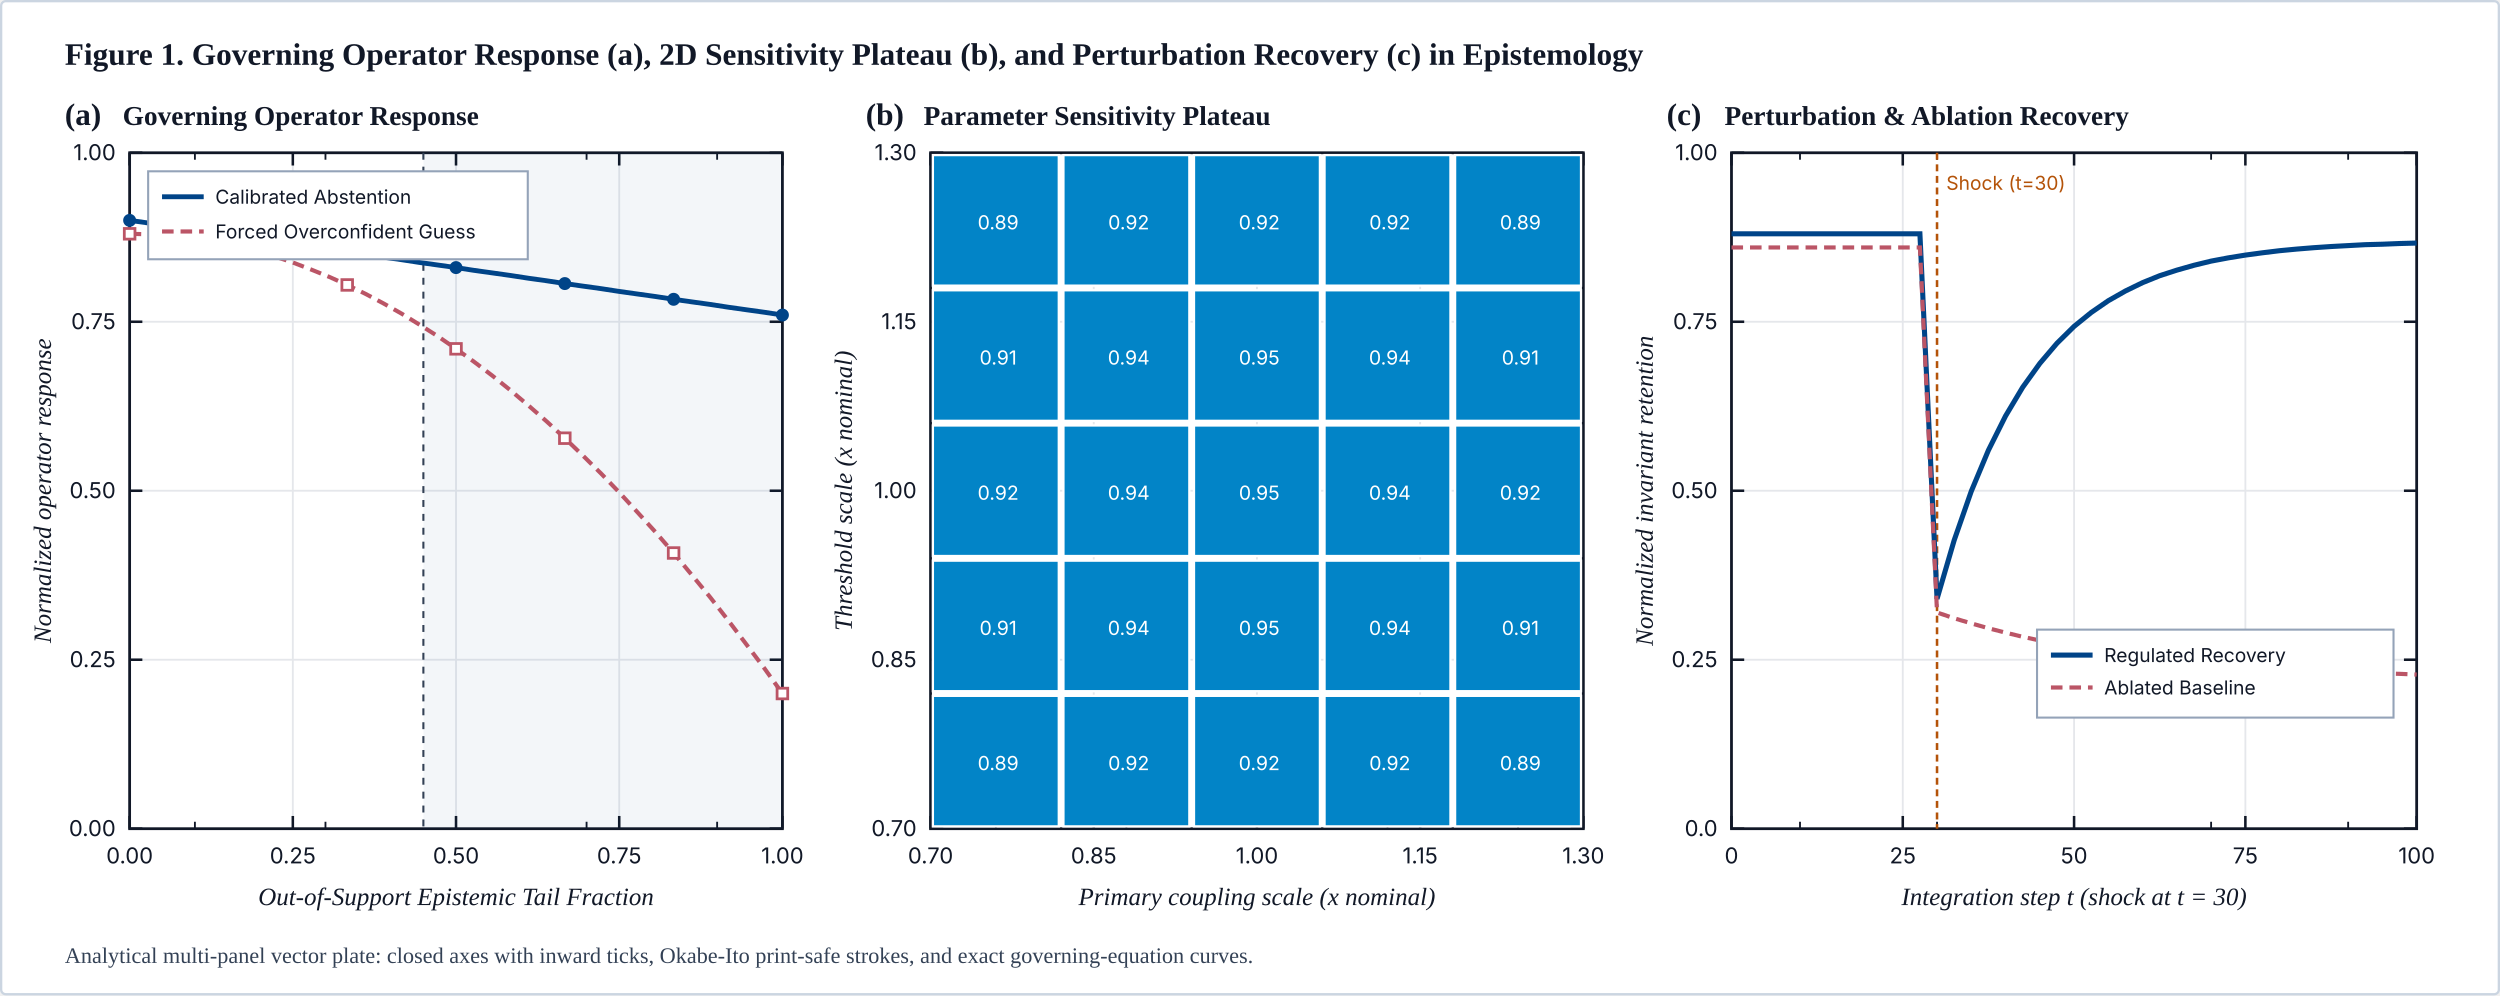
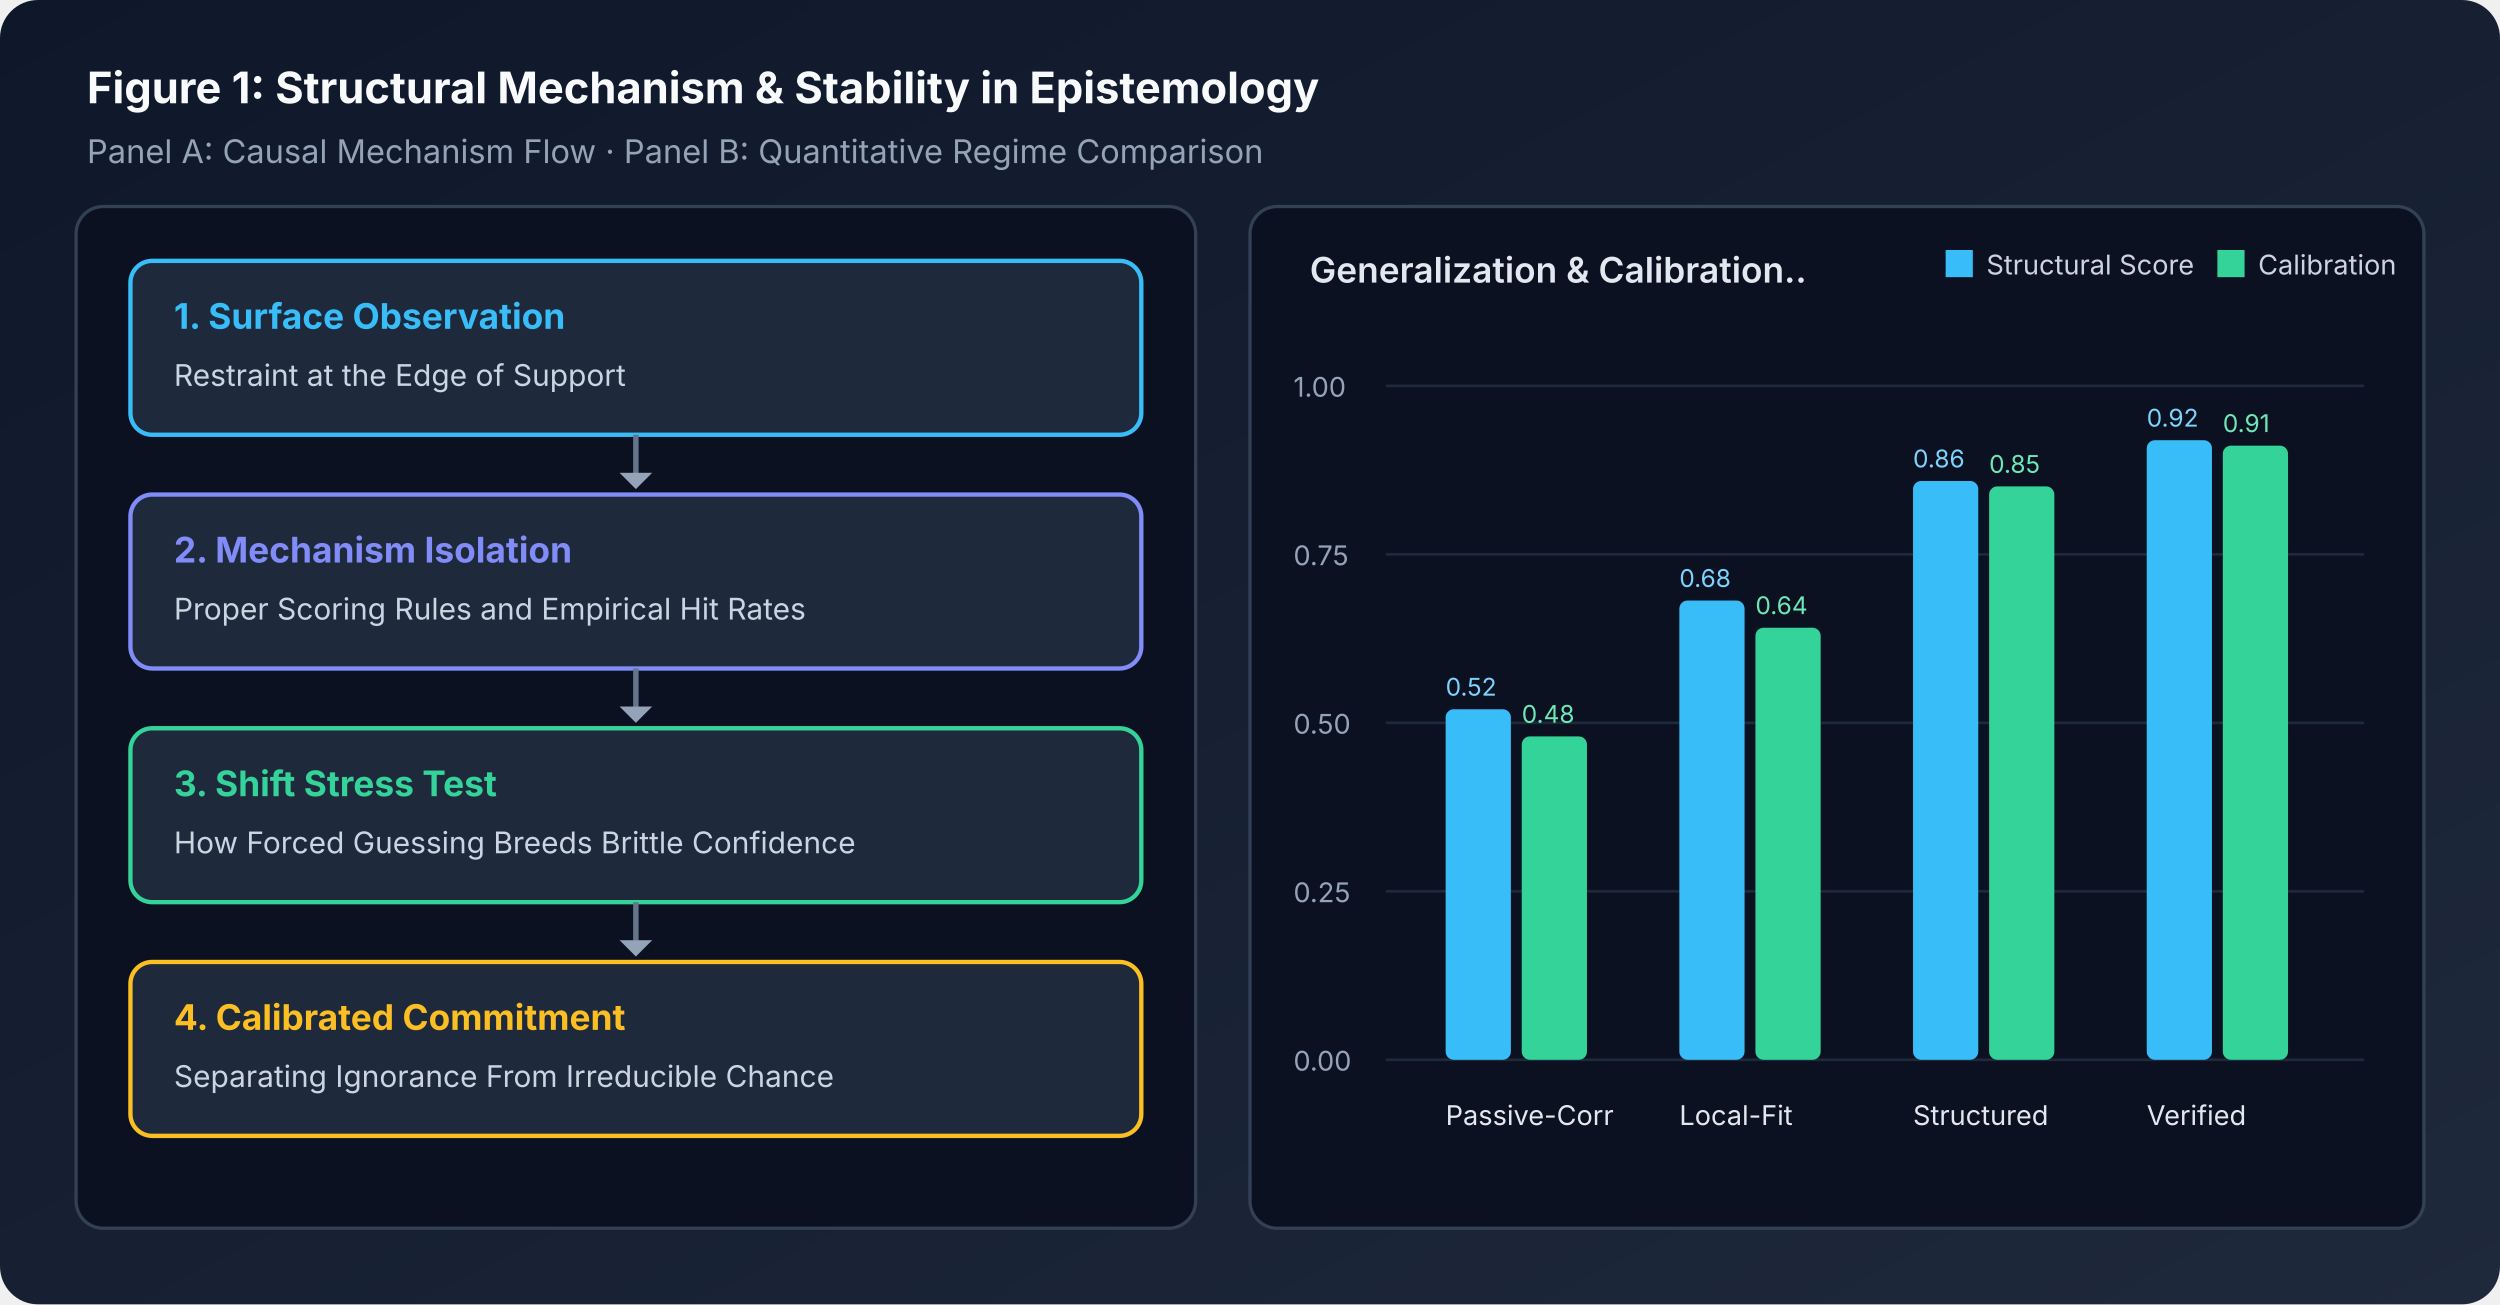
- <svg xmlns="http://www.w3.org/2000/svg" viewBox="0 0 1080 430" width="1080" height="430" role="img" data-figure-style="journal-multipanel">
-   <rect x="0.5" y="0.5" width="1079" height="429" rx="2" fill="#ffffff" stroke="#cbd5e1" stroke-width="1" />
-   <text x="28" y="28" fill="#111827" font-family="Georgia, 'Times New Roman', serif" font-size="13.5" font-weight="700">Figure 1. Governing Operator Response (a), 2D Sensitivity Plateau (b), and Perturbation Recovery (c) in Epistemology</text>
-   <text x="28.0" y="54.0" fill="#111827" font-family="Georgia, 'Times New Roman', serif" font-size="13.5" font-weight="700">(a)</text>
-   <text x="53.0" y="54.0" fill="#111827" font-family="Georgia, 'Times New Roman', serif" font-size="11.8" font-weight="600">Governing Operator Response</text>
-   <line x1="56.0" y1="358.0" x2="338.0" y2="358.0" stroke="#e5e7eb" stroke-width="0.8" />
-   <line x1="56.0" y1="285.0" x2="338.0" y2="285.0" stroke="#e5e7eb" stroke-width="0.8" />
-   <line x1="56.0" y1="212.0" x2="338.0" y2="212.0" stroke="#e5e7eb" stroke-width="0.8" />
-   <line x1="56.0" y1="139.0" x2="338.0" y2="139.0" stroke="#e5e7eb" stroke-width="0.8" />
-   <line x1="56.0" y1="66.0" x2="338.0" y2="66.0" stroke="#e5e7eb" stroke-width="0.8" />
-   <line x1="56.0" y1="66.0" x2="56.0" y2="358.0" stroke="#e5e7eb" stroke-width="0.8" />
-   <line x1="126.5" y1="66.0" x2="126.5" y2="358.0" stroke="#e5e7eb" stroke-width="0.8" />
-   <line x1="197.0" y1="66.0" x2="197.0" y2="358.0" stroke="#e5e7eb" stroke-width="0.8" />
-   <line x1="267.5" y1="66.0" x2="267.5" y2="358.0" stroke="#e5e7eb" stroke-width="0.8" />
-   <line x1="338.0" y1="66.0" x2="338.0" y2="358.0" stroke="#e5e7eb" stroke-width="0.8" />
-   <rect x="56.0" y="66.0" width="282.0" height="292.0" fill="none" stroke="#111827" stroke-width="1.2" />
-   <line x1="56.0" y1="358.0" x2="56.0" y2="352.5" stroke="#111827" stroke-width="1.1" />
-   <line x1="56.0" y1="66.0" x2="56.0" y2="71.5" stroke="#111827" stroke-width="1.1" />
-   <text x="56.0" y="373.0" text-anchor="middle" fill="#111827" font-family="Inter, 'Helvetica Neue', Arial, sans-serif" font-size="9.5">0.00</text>
-   <line x1="126.5" y1="358.0" x2="126.5" y2="352.5" stroke="#111827" stroke-width="1.1" />
-   <line x1="126.5" y1="66.0" x2="126.5" y2="71.5" stroke="#111827" stroke-width="1.1" />
-   <text x="126.5" y="373.0" text-anchor="middle" fill="#111827" font-family="Inter, 'Helvetica Neue', Arial, sans-serif" font-size="9.5">0.25</text>
-   <line x1="197.0" y1="358.0" x2="197.0" y2="352.5" stroke="#111827" stroke-width="1.1" />
-   <line x1="197.0" y1="66.0" x2="197.0" y2="71.5" stroke="#111827" stroke-width="1.1" />
-   <text x="197.0" y="373.0" text-anchor="middle" fill="#111827" font-family="Inter, 'Helvetica Neue', Arial, sans-serif" font-size="9.5">0.50</text>
-   <line x1="267.5" y1="358.0" x2="267.5" y2="352.5" stroke="#111827" stroke-width="1.1" />
-   <line x1="267.5" y1="66.0" x2="267.5" y2="71.5" stroke="#111827" stroke-width="1.1" />
-   <text x="267.5" y="373.0" text-anchor="middle" fill="#111827" font-family="Inter, 'Helvetica Neue', Arial, sans-serif" font-size="9.5">0.75</text>
-   <line x1="338.0" y1="358.0" x2="338.0" y2="352.5" stroke="#111827" stroke-width="1.1" />
-   <line x1="338.0" y1="66.0" x2="338.0" y2="71.5" stroke="#111827" stroke-width="1.1" />
-   <text x="338.0" y="373.0" text-anchor="middle" fill="#111827" font-family="Inter, 'Helvetica Neue', Arial, sans-serif" font-size="9.5">1.00</text>
-   <line x1="84.2" y1="358.0" x2="84.2" y2="355.0" stroke="#111827" stroke-width="0.8" />
-   <line x1="84.2" y1="66.0" x2="84.2" y2="69.0" stroke="#111827" stroke-width="0.8" />
-   <line x1="140.6" y1="358.0" x2="140.6" y2="355.0" stroke="#111827" stroke-width="0.8" />
-   <line x1="140.6" y1="66.0" x2="140.6" y2="69.0" stroke="#111827" stroke-width="0.8" />
-   <line x1="197.0" y1="358.0" x2="197.0" y2="355.0" stroke="#111827" stroke-width="0.8" />
-   <line x1="197.0" y1="66.0" x2="197.0" y2="69.0" stroke="#111827" stroke-width="0.8" />
-   <line x1="253.4" y1="358.0" x2="253.4" y2="355.0" stroke="#111827" stroke-width="0.8" />
-   <line x1="253.4" y1="66.0" x2="253.4" y2="69.0" stroke="#111827" stroke-width="0.8" />
-   <line x1="309.8" y1="358.0" x2="309.8" y2="355.0" stroke="#111827" stroke-width="0.8" />
-   <line x1="309.8" y1="66.0" x2="309.8" y2="69.0" stroke="#111827" stroke-width="0.8" />
-   <line x1="56.0" y1="358.0" x2="61.5" y2="358.0" stroke="#111827" stroke-width="1.1" />
-   <line x1="338.0" y1="358.0" x2="332.5" y2="358.0" stroke="#111827" stroke-width="1.1" />
-   <text x="50.0" y="361.2" text-anchor="end" fill="#111827" font-family="Inter, 'Helvetica Neue', Arial, sans-serif" font-size="9.5">0.00</text>
-   <line x1="56.0" y1="285.0" x2="61.5" y2="285.0" stroke="#111827" stroke-width="1.1" />
-   <line x1="338.0" y1="285.0" x2="332.5" y2="285.0" stroke="#111827" stroke-width="1.1" />
-   <text x="50.0" y="288.2" text-anchor="end" fill="#111827" font-family="Inter, 'Helvetica Neue', Arial, sans-serif" font-size="9.5">0.25</text>
-   <line x1="56.0" y1="212.0" x2="61.5" y2="212.0" stroke="#111827" stroke-width="1.1" />
-   <line x1="338.0" y1="212.0" x2="332.5" y2="212.0" stroke="#111827" stroke-width="1.1" />
-   <text x="50.0" y="215.2" text-anchor="end" fill="#111827" font-family="Inter, 'Helvetica Neue', Arial, sans-serif" font-size="9.5">0.50</text>
-   <line x1="56.0" y1="139.0" x2="61.5" y2="139.0" stroke="#111827" stroke-width="1.1" />
-   <line x1="338.0" y1="139.0" x2="332.5" y2="139.0" stroke="#111827" stroke-width="1.1" />
-   <text x="50.0" y="142.2" text-anchor="end" fill="#111827" font-family="Inter, 'Helvetica Neue', Arial, sans-serif" font-size="9.5">0.75</text>
-   <line x1="56.0" y1="66.0" x2="61.5" y2="66.0" stroke="#111827" stroke-width="1.1" />
-   <line x1="338.0" y1="66.0" x2="332.5" y2="66.0" stroke="#111827" stroke-width="1.1" />
-   <text x="50.0" y="69.2" text-anchor="end" fill="#111827" font-family="Inter, 'Helvetica Neue', Arial, sans-serif" font-size="9.5">1.00</text>
-   <text x="197.0" y="391.0" text-anchor="middle" fill="#111827" font-family="Georgia, 'Times New Roman', serif" font-size="10.8" font-style="italic">Out-of-Support Epistemic Tail Fraction</text>
-   <text x="22.0" y="212.0" text-anchor="middle" transform="rotate(-90 22.0 212.0)" fill="#111827" font-family="Georgia, 'Times New Roman', serif" font-size="10.8" font-style="italic">Normalized operator response</text>
-   <rect x="182.9" y="66.0" width="155.1" height="292.0" fill="#004488" fill-opacity="0.05" />
-   <line x1="182.9" y1="66.0" x2="182.9" y2="358.0" stroke="#334155" stroke-width="0.9" stroke-dasharray="3 3" />
-   <path d="M56.0,95.2 L63.8,96.3 L71.7,97.5 L79.5,98.6 L87.3,99.7 L95.2,100.9 L103.0,102.0 L110.8,103.1 L118.7,104.3 L126.5,105.4 L134.3,106.6 L142.2,107.7 L150.0,108.8 L157.8,110.0 L165.7,111.1 L173.5,112.2 L181.3,113.4 L189.2,114.5 L197.0,115.6 L204.8,116.8 L212.7,117.9 L220.5,119.0 L228.3,120.2 L236.2,121.3 L244.0,122.5 L251.8,123.6 L259.7,124.7 L267.5,125.9 L275.3,127.0 L283.2,128.1 L291.0,129.3 L298.8,130.4 L306.7,131.5 L314.5,132.7 L322.3,133.8 L330.2,134.9 L338.0,136.1" fill="none" stroke="#004488" stroke-width="2.1" />
-   <path d="M56.0,101.0 L63.8,101.2 L71.7,101.7 L79.5,102.4 L87.3,103.5 L95.2,104.9 L103.0,106.6 L110.8,108.5 L118.7,110.8 L126.5,113.4 L134.3,116.4 L142.2,119.6 L150.0,123.1 L157.8,126.9 L165.7,131.1 L173.5,135.5 L181.3,140.3 L189.2,145.3 L197.0,150.7 L204.8,156.3 L212.7,162.3 L220.5,168.6 L228.3,175.2 L236.2,182.1 L244.0,189.3 L251.8,196.8 L259.7,204.6 L267.5,212.7 L275.3,221.2 L283.2,229.9 L291.0,238.9 L298.8,248.3 L306.7,257.9 L314.5,267.9 L322.3,278.2 L330.2,288.7 L338.0,299.6" fill="none" stroke="#bb5566" stroke-width="1.8" stroke-dasharray="5 3" />
-   <circle cx="56.0" cy="95.2" r="2.8" fill="#004488" />
-   <rect x="53.7" y="98.7" width="4.6" height="4.6" fill="#ffffff" stroke="#bb5566" stroke-width="1.2" />
-   <circle cx="103.0" cy="102.0" r="2.8" fill="#004488" />
-   <rect x="100.7" y="104.3" width="4.6" height="4.6" fill="#ffffff" stroke="#bb5566" stroke-width="1.2" />
-   <circle cx="150.0" cy="108.8" r="2.8" fill="#004488" />
-   <rect x="147.7" y="120.8" width="4.6" height="4.6" fill="#ffffff" stroke="#bb5566" stroke-width="1.2" />
-   <circle cx="197.0" cy="115.6" r="2.8" fill="#004488" />
-   <rect x="194.7" y="148.4" width="4.6" height="4.6" fill="#ffffff" stroke="#bb5566" stroke-width="1.2" />
-   <circle cx="244.0" cy="122.5" r="2.8" fill="#004488" />
-   <rect x="241.7" y="187.0" width="4.6" height="4.6" fill="#ffffff" stroke="#bb5566" stroke-width="1.2" />
-   <circle cx="291.0" cy="129.3" r="2.8" fill="#004488" />
-   <rect x="288.7" y="236.6" width="4.6" height="4.6" fill="#ffffff" stroke="#bb5566" stroke-width="1.2" />
-   <circle cx="338.0" cy="136.1" r="2.8" fill="#004488" />
-   <rect x="335.7" y="297.3" width="4.6" height="4.6" fill="#ffffff" stroke="#bb5566" stroke-width="1.2" />
-   <rect x="64.0" y="74.0" width="164" height="38" fill="#ffffff" stroke="#94a3b8" stroke-width="0.9" />
-   <line x1="70.0" y1="85.0" x2="88.0" y2="85.0" stroke="#004488" stroke-width="2.1" />
-   <text x="93.0" y="88.0" fill="#111827" font-family="Inter, 'Helvetica Neue', Arial, sans-serif" font-size="8.3">Calibrated Abstention</text>
-   <line x1="70.0" y1="100.0" x2="88.0" y2="100.0" stroke="#bb5566" stroke-width="1.8" stroke-dasharray="5 3" />
-   <text x="93.0" y="103.0" fill="#111827" font-family="Inter, 'Helvetica Neue', Arial, sans-serif" font-size="8.3">Forced Overconfident Guess</text>
-   <text x="374.0" y="54.0" fill="#111827" font-family="Georgia, 'Times New Roman', serif" font-size="13.5" font-weight="700">(b)</text>
-   <text x="399.0" y="54.0" fill="#111827" font-family="Georgia, 'Times New Roman', serif" font-size="11.8" font-weight="600">Parameter Sensitivity Plateau</text>
-   <line x1="402.0" y1="358.0" x2="684.0" y2="358.0" stroke="#e5e7eb" stroke-width="0.8" />
-   <line x1="402.0" y1="285.0" x2="684.0" y2="285.0" stroke="#e5e7eb" stroke-width="0.8" />
-   <line x1="402.0" y1="212.0" x2="684.0" y2="212.0" stroke="#e5e7eb" stroke-width="0.8" />
-   <line x1="402.0" y1="139.0" x2="684.0" y2="139.0" stroke="#e5e7eb" stroke-width="0.8" />
-   <line x1="402.0" y1="66.0" x2="684.0" y2="66.0" stroke="#e5e7eb" stroke-width="0.8" />
-   <line x1="402.0" y1="66.0" x2="402.0" y2="358.0" stroke="#e5e7eb" stroke-width="0.8" />
-   <line x1="472.5" y1="66.0" x2="472.5" y2="358.0" stroke="#e5e7eb" stroke-width="0.8" />
-   <line x1="543.0" y1="66.0" x2="543.0" y2="358.0" stroke="#e5e7eb" stroke-width="0.8" />
-   <line x1="613.5" y1="66.0" x2="613.5" y2="358.0" stroke="#e5e7eb" stroke-width="0.8" />
-   <line x1="684.0" y1="66.0" x2="684.0" y2="358.0" stroke="#e5e7eb" stroke-width="0.8" />
-   <rect x="402.0" y="66.0" width="282.0" height="292.0" fill="none" stroke="#111827" stroke-width="1.2" />
-   <line x1="402.0" y1="358.0" x2="402.0" y2="352.5" stroke="#111827" stroke-width="1.1" />
-   <line x1="402.0" y1="66.0" x2="402.0" y2="71.5" stroke="#111827" stroke-width="1.1" />
-   <text x="402.0" y="373.0" text-anchor="middle" fill="#111827" font-family="Inter, 'Helvetica Neue', Arial, sans-serif" font-size="9.5">0.70</text>
-   <line x1="472.5" y1="358.0" x2="472.5" y2="352.5" stroke="#111827" stroke-width="1.1" />
-   <line x1="472.5" y1="66.0" x2="472.5" y2="71.5" stroke="#111827" stroke-width="1.1" />
-   <text x="472.5" y="373.0" text-anchor="middle" fill="#111827" font-family="Inter, 'Helvetica Neue', Arial, sans-serif" font-size="9.5">0.85</text>
-   <line x1="543.0" y1="358.0" x2="543.0" y2="352.5" stroke="#111827" stroke-width="1.1" />
-   <line x1="543.0" y1="66.0" x2="543.0" y2="71.5" stroke="#111827" stroke-width="1.1" />
-   <text x="543.0" y="373.0" text-anchor="middle" fill="#111827" font-family="Inter, 'Helvetica Neue', Arial, sans-serif" font-size="9.5">1.00</text>
-   <line x1="613.5" y1="358.0" x2="613.5" y2="352.5" stroke="#111827" stroke-width="1.1" />
-   <line x1="613.5" y1="66.0" x2="613.5" y2="71.5" stroke="#111827" stroke-width="1.1" />
-   <text x="613.5" y="373.0" text-anchor="middle" fill="#111827" font-family="Inter, 'Helvetica Neue', Arial, sans-serif" font-size="9.5">1.15</text>
-   <line x1="684.0" y1="358.0" x2="684.0" y2="352.5" stroke="#111827" stroke-width="1.1" />
-   <line x1="684.0" y1="66.0" x2="684.0" y2="71.5" stroke="#111827" stroke-width="1.1" />
-   <text x="684.0" y="373.0" text-anchor="middle" fill="#111827" font-family="Inter, 'Helvetica Neue', Arial, sans-serif" font-size="9.5">1.30</text>
-   <line x1="430.2" y1="358.0" x2="430.2" y2="355.0" stroke="#111827" stroke-width="0.8" />
-   <line x1="430.2" y1="66.0" x2="430.2" y2="69.0" stroke="#111827" stroke-width="0.8" />
-   <line x1="486.6" y1="358.0" x2="486.6" y2="355.0" stroke="#111827" stroke-width="0.8" />
-   <line x1="486.6" y1="66.0" x2="486.6" y2="69.0" stroke="#111827" stroke-width="0.8" />
-   <line x1="543.0" y1="358.0" x2="543.0" y2="355.0" stroke="#111827" stroke-width="0.8" />
-   <line x1="543.0" y1="66.0" x2="543.0" y2="69.0" stroke="#111827" stroke-width="0.8" />
-   <line x1="599.4" y1="358.0" x2="599.4" y2="355.0" stroke="#111827" stroke-width="0.8" />
-   <line x1="599.4" y1="66.0" x2="599.4" y2="69.0" stroke="#111827" stroke-width="0.8" />
-   <line x1="655.8" y1="358.0" x2="655.8" y2="355.0" stroke="#111827" stroke-width="0.8" />
-   <line x1="655.8" y1="66.0" x2="655.8" y2="69.0" stroke="#111827" stroke-width="0.8" />
-   <line x1="402.0" y1="358.0" x2="407.5" y2="358.0" stroke="#111827" stroke-width="1.1" />
-   <line x1="684.0" y1="358.0" x2="678.5" y2="358.0" stroke="#111827" stroke-width="1.1" />
-   <text x="396.0" y="361.2" text-anchor="end" fill="#111827" font-family="Inter, 'Helvetica Neue', Arial, sans-serif" font-size="9.5">0.70</text>
-   <line x1="402.0" y1="285.0" x2="407.5" y2="285.0" stroke="#111827" stroke-width="1.1" />
-   <line x1="684.0" y1="285.0" x2="678.5" y2="285.0" stroke="#111827" stroke-width="1.1" />
-   <text x="396.0" y="288.2" text-anchor="end" fill="#111827" font-family="Inter, 'Helvetica Neue', Arial, sans-serif" font-size="9.5">0.85</text>
-   <line x1="402.0" y1="212.0" x2="407.5" y2="212.0" stroke="#111827" stroke-width="1.1" />
-   <line x1="684.0" y1="212.0" x2="678.5" y2="212.0" stroke="#111827" stroke-width="1.1" />
-   <text x="396.0" y="215.2" text-anchor="end" fill="#111827" font-family="Inter, 'Helvetica Neue', Arial, sans-serif" font-size="9.5">1.00</text>
-   <line x1="402.0" y1="139.0" x2="407.5" y2="139.0" stroke="#111827" stroke-width="1.1" />
-   <line x1="684.0" y1="139.0" x2="678.5" y2="139.0" stroke="#111827" stroke-width="1.1" />
-   <text x="396.0" y="142.2" text-anchor="end" fill="#111827" font-family="Inter, 'Helvetica Neue', Arial, sans-serif" font-size="9.5">1.15</text>
-   <line x1="402.0" y1="66.0" x2="407.5" y2="66.0" stroke="#111827" stroke-width="1.1" />
-   <line x1="684.0" y1="66.0" x2="678.5" y2="66.0" stroke="#111827" stroke-width="1.1" />
-   <text x="396.0" y="69.2" text-anchor="end" fill="#111827" font-family="Inter, 'Helvetica Neue', Arial, sans-serif" font-size="9.5">1.30</text>
-   <text x="543.0" y="391.0" text-anchor="middle" fill="#111827" font-family="Georgia, 'Times New Roman', serif" font-size="10.8" font-style="italic">Primary coupling scale (x nominal)</text>
-   <text x="368.0" y="212.0" text-anchor="middle" transform="rotate(-90 368.0 212.0)" fill="#111827" font-family="Georgia, 'Times New Roman', serif" font-size="10.8" font-style="italic">Threshold scale (x nominal)</text>
-   <rect x="403.0" y="300.6" width="54.4" height="56.4" fill="#0284c7" stroke="#ffffff" stroke-width="1.0" />
-   <text x="431.2" y="332.7" text-anchor="middle" fill="#ffffff" font-family="Inter, 'Helvetica Neue', Arial, sans-serif" font-size="8.4">0.89</text>
-   <rect x="459.4" y="300.6" width="54.4" height="56.4" fill="#0284c7" stroke="#ffffff" stroke-width="1.0" />
-   <text x="487.6" y="332.7" text-anchor="middle" fill="#ffffff" font-family="Inter, 'Helvetica Neue', Arial, sans-serif" font-size="8.4">0.92</text>
-   <rect x="515.8" y="300.6" width="54.4" height="56.4" fill="#0284c7" stroke="#ffffff" stroke-width="1.0" />
-   <text x="544.0" y="332.7" text-anchor="middle" fill="#ffffff" font-family="Inter, 'Helvetica Neue', Arial, sans-serif" font-size="8.4">0.92</text>
-   <rect x="572.2" y="300.6" width="54.4" height="56.4" fill="#0284c7" stroke="#ffffff" stroke-width="1.0" />
-   <text x="600.4" y="332.7" text-anchor="middle" fill="#ffffff" font-family="Inter, 'Helvetica Neue', Arial, sans-serif" font-size="8.4">0.92</text>
-   <rect x="628.6" y="300.6" width="54.4" height="56.4" fill="#0284c7" stroke="#ffffff" stroke-width="1.0" />
-   <text x="656.8" y="332.7" text-anchor="middle" fill="#ffffff" font-family="Inter, 'Helvetica Neue', Arial, sans-serif" font-size="8.4">0.89</text>
-   <rect x="403.0" y="242.2" width="54.4" height="56.4" fill="#0284c7" stroke="#ffffff" stroke-width="1.0" />
-   <text x="431.2" y="274.3" text-anchor="middle" fill="#ffffff" font-family="Inter, 'Helvetica Neue', Arial, sans-serif" font-size="8.4">0.91</text>
-   <rect x="459.4" y="242.2" width="54.4" height="56.4" fill="#0284c7" stroke="#ffffff" stroke-width="1.0" />
-   <text x="487.6" y="274.3" text-anchor="middle" fill="#ffffff" font-family="Inter, 'Helvetica Neue', Arial, sans-serif" font-size="8.4">0.94</text>
-   <rect x="515.8" y="242.2" width="54.4" height="56.4" fill="#0284c7" stroke="#ffffff" stroke-width="1.0" />
-   <text x="544.0" y="274.3" text-anchor="middle" fill="#ffffff" font-family="Inter, 'Helvetica Neue', Arial, sans-serif" font-size="8.4">0.95</text>
-   <rect x="572.2" y="242.2" width="54.4" height="56.4" fill="#0284c7" stroke="#ffffff" stroke-width="1.0" />
-   <text x="600.4" y="274.3" text-anchor="middle" fill="#ffffff" font-family="Inter, 'Helvetica Neue', Arial, sans-serif" font-size="8.4">0.94</text>
-   <rect x="628.6" y="242.2" width="54.4" height="56.4" fill="#0284c7" stroke="#ffffff" stroke-width="1.0" />
-   <text x="656.8" y="274.3" text-anchor="middle" fill="#ffffff" font-family="Inter, 'Helvetica Neue', Arial, sans-serif" font-size="8.4">0.91</text>
-   <rect x="403.0" y="183.8" width="54.4" height="56.4" fill="#0284c7" stroke="#ffffff" stroke-width="1.0" />
-   <text x="431.2" y="215.9" text-anchor="middle" fill="#ffffff" font-family="Inter, 'Helvetica Neue', Arial, sans-serif" font-size="8.4">0.92</text>
-   <rect x="459.4" y="183.8" width="54.4" height="56.4" fill="#0284c7" stroke="#ffffff" stroke-width="1.0" />
-   <text x="487.6" y="215.9" text-anchor="middle" fill="#ffffff" font-family="Inter, 'Helvetica Neue', Arial, sans-serif" font-size="8.4">0.94</text>
-   <rect x="515.8" y="183.8" width="54.4" height="56.4" fill="#0284c7" stroke="#ffffff" stroke-width="1.0" />
-   <text x="544.0" y="215.9" text-anchor="middle" fill="#ffffff" font-family="Inter, 'Helvetica Neue', Arial, sans-serif" font-size="8.4">0.95</text>
-   <rect x="572.2" y="183.8" width="54.4" height="56.4" fill="#0284c7" stroke="#ffffff" stroke-width="1.0" />
-   <text x="600.4" y="215.9" text-anchor="middle" fill="#ffffff" font-family="Inter, 'Helvetica Neue', Arial, sans-serif" font-size="8.4">0.94</text>
-   <rect x="628.6" y="183.8" width="54.4" height="56.4" fill="#0284c7" stroke="#ffffff" stroke-width="1.0" />
-   <text x="656.8" y="215.9" text-anchor="middle" fill="#ffffff" font-family="Inter, 'Helvetica Neue', Arial, sans-serif" font-size="8.4">0.92</text>
-   <rect x="403.0" y="125.4" width="54.4" height="56.4" fill="#0284c7" stroke="#ffffff" stroke-width="1.0" />
-   <text x="431.2" y="157.5" text-anchor="middle" fill="#ffffff" font-family="Inter, 'Helvetica Neue', Arial, sans-serif" font-size="8.4">0.91</text>
-   <rect x="459.4" y="125.4" width="54.4" height="56.4" fill="#0284c7" stroke="#ffffff" stroke-width="1.0" />
-   <text x="487.6" y="157.5" text-anchor="middle" fill="#ffffff" font-family="Inter, 'Helvetica Neue', Arial, sans-serif" font-size="8.4">0.94</text>
-   <rect x="515.8" y="125.4" width="54.4" height="56.4" fill="#0284c7" stroke="#ffffff" stroke-width="1.0" />
-   <text x="544.0" y="157.5" text-anchor="middle" fill="#ffffff" font-family="Inter, 'Helvetica Neue', Arial, sans-serif" font-size="8.4">0.95</text>
-   <rect x="572.2" y="125.4" width="54.4" height="56.4" fill="#0284c7" stroke="#ffffff" stroke-width="1.0" />
-   <text x="600.4" y="157.5" text-anchor="middle" fill="#ffffff" font-family="Inter, 'Helvetica Neue', Arial, sans-serif" font-size="8.4">0.94</text>
-   <rect x="628.6" y="125.4" width="54.4" height="56.4" fill="#0284c7" stroke="#ffffff" stroke-width="1.0" />
-   <text x="656.8" y="157.5" text-anchor="middle" fill="#ffffff" font-family="Inter, 'Helvetica Neue', Arial, sans-serif" font-size="8.4">0.91</text>
-   <rect x="403.0" y="67.0" width="54.4" height="56.4" fill="#0284c7" stroke="#ffffff" stroke-width="1.0" />
-   <text x="431.2" y="99.1" text-anchor="middle" fill="#ffffff" font-family="Inter, 'Helvetica Neue', Arial, sans-serif" font-size="8.4">0.89</text>
-   <rect x="459.4" y="67.0" width="54.4" height="56.4" fill="#0284c7" stroke="#ffffff" stroke-width="1.0" />
-   <text x="487.6" y="99.1" text-anchor="middle" fill="#ffffff" font-family="Inter, 'Helvetica Neue', Arial, sans-serif" font-size="8.4">0.92</text>
-   <rect x="515.8" y="67.0" width="54.4" height="56.4" fill="#0284c7" stroke="#ffffff" stroke-width="1.0" />
-   <text x="544.0" y="99.1" text-anchor="middle" fill="#ffffff" font-family="Inter, 'Helvetica Neue', Arial, sans-serif" font-size="8.4">0.92</text>
-   <rect x="572.2" y="67.0" width="54.4" height="56.4" fill="#0284c7" stroke="#ffffff" stroke-width="1.0" />
-   <text x="600.4" y="99.1" text-anchor="middle" fill="#ffffff" font-family="Inter, 'Helvetica Neue', Arial, sans-serif" font-size="8.4">0.92</text>
-   <rect x="628.6" y="67.0" width="54.4" height="56.4" fill="#0284c7" stroke="#ffffff" stroke-width="1.0" />
-   <text x="656.8" y="99.1" text-anchor="middle" fill="#ffffff" font-family="Inter, 'Helvetica Neue', Arial, sans-serif" font-size="8.4">0.89</text>
-   <text x="720.0" y="54.0" fill="#111827" font-family="Georgia, 'Times New Roman', serif" font-size="13.5" font-weight="700">(c)</text>
-   <text x="745.0" y="54.0" fill="#111827" font-family="Georgia, 'Times New Roman', serif" font-size="11.8" font-weight="600">Perturbation &amp; Ablation Recovery</text>
-   <line x1="748.0" y1="358.0" x2="1044.0" y2="358.0" stroke="#e5e7eb" stroke-width="0.8" />
-   <line x1="748.0" y1="285.0" x2="1044.0" y2="285.0" stroke="#e5e7eb" stroke-width="0.8" />
-   <line x1="748.0" y1="212.0" x2="1044.0" y2="212.0" stroke="#e5e7eb" stroke-width="0.8" />
-   <line x1="748.0" y1="139.0" x2="1044.0" y2="139.0" stroke="#e5e7eb" stroke-width="0.8" />
-   <line x1="748.0" y1="66.0" x2="1044.0" y2="66.0" stroke="#e5e7eb" stroke-width="0.8" />
-   <line x1="748.0" y1="66.0" x2="748.0" y2="358.0" stroke="#e5e7eb" stroke-width="0.8" />
-   <line x1="822.0" y1="66.0" x2="822.0" y2="358.0" stroke="#e5e7eb" stroke-width="0.8" />
-   <line x1="896.0" y1="66.0" x2="896.0" y2="358.0" stroke="#e5e7eb" stroke-width="0.8" />
-   <line x1="970.0" y1="66.0" x2="970.0" y2="358.0" stroke="#e5e7eb" stroke-width="0.8" />
-   <line x1="1044.0" y1="66.0" x2="1044.0" y2="358.0" stroke="#e5e7eb" stroke-width="0.8" />
-   <rect x="748.0" y="66.0" width="296.0" height="292.0" fill="none" stroke="#111827" stroke-width="1.2" />
-   <line x1="748.0" y1="358.0" x2="748.0" y2="352.5" stroke="#111827" stroke-width="1.1" />
-   <line x1="748.0" y1="66.0" x2="748.0" y2="71.5" stroke="#111827" stroke-width="1.1" />
-   <text x="748.0" y="373.0" text-anchor="middle" fill="#111827" font-family="Inter, 'Helvetica Neue', Arial, sans-serif" font-size="9.5">0</text>
-   <line x1="822.0" y1="358.0" x2="822.0" y2="352.5" stroke="#111827" stroke-width="1.1" />
-   <line x1="822.0" y1="66.0" x2="822.0" y2="71.5" stroke="#111827" stroke-width="1.1" />
-   <text x="822.0" y="373.0" text-anchor="middle" fill="#111827" font-family="Inter, 'Helvetica Neue', Arial, sans-serif" font-size="9.5">25</text>
-   <line x1="896.0" y1="358.0" x2="896.0" y2="352.5" stroke="#111827" stroke-width="1.1" />
-   <line x1="896.0" y1="66.0" x2="896.0" y2="71.5" stroke="#111827" stroke-width="1.1" />
-   <text x="896.0" y="373.0" text-anchor="middle" fill="#111827" font-family="Inter, 'Helvetica Neue', Arial, sans-serif" font-size="9.5">50</text>
-   <line x1="970.0" y1="358.0" x2="970.0" y2="352.5" stroke="#111827" stroke-width="1.1" />
-   <line x1="970.0" y1="66.0" x2="970.0" y2="71.5" stroke="#111827" stroke-width="1.1" />
-   <text x="970.0" y="373.0" text-anchor="middle" fill="#111827" font-family="Inter, 'Helvetica Neue', Arial, sans-serif" font-size="9.5">75</text>
-   <line x1="1044.0" y1="358.0" x2="1044.0" y2="352.5" stroke="#111827" stroke-width="1.1" />
-   <line x1="1044.0" y1="66.0" x2="1044.0" y2="71.5" stroke="#111827" stroke-width="1.1" />
-   <text x="1044.0" y="373.0" text-anchor="middle" fill="#111827" font-family="Inter, 'Helvetica Neue', Arial, sans-serif" font-size="9.5">100</text>
-   <line x1="777.6" y1="358.0" x2="777.6" y2="355.0" stroke="#111827" stroke-width="0.8" />
-   <line x1="777.6" y1="66.0" x2="777.6" y2="69.0" stroke="#111827" stroke-width="0.8" />
-   <line x1="836.8" y1="358.0" x2="836.8" y2="355.0" stroke="#111827" stroke-width="0.8" />
-   <line x1="836.8" y1="66.0" x2="836.8" y2="69.0" stroke="#111827" stroke-width="0.8" />
-   <line x1="896.0" y1="358.0" x2="896.0" y2="355.0" stroke="#111827" stroke-width="0.8" />
-   <line x1="896.0" y1="66.0" x2="896.0" y2="69.0" stroke="#111827" stroke-width="0.8" />
-   <line x1="955.2" y1="358.0" x2="955.2" y2="355.0" stroke="#111827" stroke-width="0.8" />
-   <line x1="955.2" y1="66.0" x2="955.2" y2="69.0" stroke="#111827" stroke-width="0.8" />
-   <line x1="1014.4" y1="358.0" x2="1014.4" y2="355.0" stroke="#111827" stroke-width="0.8" />
-   <line x1="1014.4" y1="66.0" x2="1014.4" y2="69.0" stroke="#111827" stroke-width="0.8" />
-   <line x1="748.0" y1="358.0" x2="753.5" y2="358.0" stroke="#111827" stroke-width="1.1" />
-   <line x1="1044.0" y1="358.0" x2="1038.5" y2="358.0" stroke="#111827" stroke-width="1.1" />
-   <text x="742.0" y="361.2" text-anchor="end" fill="#111827" font-family="Inter, 'Helvetica Neue', Arial, sans-serif" font-size="9.5">0.0</text>
-   <line x1="748.0" y1="285.0" x2="753.5" y2="285.0" stroke="#111827" stroke-width="1.1" />
-   <line x1="1044.0" y1="285.0" x2="1038.5" y2="285.0" stroke="#111827" stroke-width="1.1" />
-   <text x="742.0" y="288.2" text-anchor="end" fill="#111827" font-family="Inter, 'Helvetica Neue', Arial, sans-serif" font-size="9.5">0.25</text>
-   <line x1="748.0" y1="212.0" x2="753.5" y2="212.0" stroke="#111827" stroke-width="1.1" />
-   <line x1="1044.0" y1="212.0" x2="1038.5" y2="212.0" stroke="#111827" stroke-width="1.1" />
-   <text x="742.0" y="215.2" text-anchor="end" fill="#111827" font-family="Inter, 'Helvetica Neue', Arial, sans-serif" font-size="9.5">0.50</text>
-   <line x1="748.0" y1="139.0" x2="753.5" y2="139.0" stroke="#111827" stroke-width="1.1" />
-   <line x1="1044.0" y1="139.0" x2="1038.5" y2="139.0" stroke="#111827" stroke-width="1.1" />
-   <text x="742.0" y="142.2" text-anchor="end" fill="#111827" font-family="Inter, 'Helvetica Neue', Arial, sans-serif" font-size="9.5">0.75</text>
-   <line x1="748.0" y1="66.0" x2="753.5" y2="66.0" stroke="#111827" stroke-width="1.1" />
-   <line x1="1044.0" y1="66.0" x2="1038.5" y2="66.0" stroke="#111827" stroke-width="1.1" />
-   <text x="742.0" y="69.2" text-anchor="end" fill="#111827" font-family="Inter, 'Helvetica Neue', Arial, sans-serif" font-size="9.5">1.00</text>
-   <text x="896.0" y="391.0" text-anchor="middle" fill="#111827" font-family="Georgia, 'Times New Roman', serif" font-size="10.8" font-style="italic">Integration step t (shock at t = 30)</text>
-   <text x="714.0" y="212.0" text-anchor="middle" transform="rotate(-90 714.0 212.0)" fill="#111827" font-family="Georgia, 'Times New Roman', serif" font-size="10.8" font-style="italic">Normalized invariant retention</text>
-   <line x1="836.8" y1="66.0" x2="836.8" y2="358.0" stroke="#b45309" stroke-width="1.1" stroke-dasharray="3 2" />
-   <text x="840.8" y="82.0" fill="#b45309" font-family="Inter, 'Helvetica Neue', Arial, sans-serif" font-size="8.3">Shock (t=30)</text>
-   <path d="M748.0,101.0 L755.4,101.0 L762.8,101.0 L770.2,101.0 L777.6,101.0 L785.0,101.0 L792.4,101.0 L799.8,101.0 L807.2,101.0 L814.6,101.0 L822.0,101.0 L829.4,101.0 L836.8,258.7 L844.2,233.4 L851.6,212.2 L859.0,194.5 L866.4,179.7 L873.8,167.3 L881.2,157.0 L888.6,148.3 L896.0,141.0 L903.4,135.0 L910.8,129.9 L918.2,125.7 L925.6,122.1 L933.0,119.1 L940.4,116.7 L947.8,114.6 L955.2,112.8 L962.6,111.4 L970.0,110.2 L977.4,109.2 L984.8,108.3 L992.2,107.6 L999.6,107.0 L1007.0,106.5 L1014.4,106.1 L1021.8,105.7 L1029.2,105.5 L1036.6,105.2 L1044.0,105.0" fill="none" stroke="#004488" stroke-width="2.2" />
-   <path d="M748.0,106.9 L755.4,106.9 L762.8,106.9 L770.2,106.9 L777.6,106.9 L785.0,106.9 L792.4,106.9 L799.8,106.9 L807.2,106.9 L814.6,106.9 L822.0,106.9 L829.4,106.9 L836.8,264.6 L844.2,267.1 L851.6,269.3 L859.0,271.4 L866.4,273.3 L873.8,275.1 L881.2,276.7 L888.6,278.1 L896.0,279.5 L903.4,280.7 L910.8,281.8 L918.2,282.8 L925.6,283.8 L933.0,284.6 L940.4,285.4 L947.8,286.1 L955.2,286.8 L962.6,287.4 L970.0,287.9 L977.4,288.4 L984.8,288.9 L992.2,289.3 L999.6,289.7 L1007.0,290.0 L1014.4,290.3 L1021.8,290.6 L1029.2,290.9 L1036.6,291.1 L1044.0,291.4" fill="none" stroke="#bb5566" stroke-width="1.8" stroke-dasharray="5 3" />
-   <rect x="880.0" y="272.0" width="154" height="38" fill="#ffffff" stroke="#94a3b8" stroke-width="0.9" />
-   <line x1="886.0" y1="283.0" x2="904.0" y2="283.0" stroke="#004488" stroke-width="2.2" />
-   <text x="909.0" y="286.0" fill="#111827" font-family="Inter, 'Helvetica Neue', Arial, sans-serif" font-size="8.3">Regulated Recovery</text>
-   <line x1="886.0" y1="297.0" x2="904.0" y2="297.0" stroke="#bb5566" stroke-width="1.8" stroke-dasharray="5 3" />
-   <text x="909.0" y="300.0" fill="#111827" font-family="Inter, 'Helvetica Neue', Arial, sans-serif" font-size="8.3">Ablated Baseline</text>
-   <text x="28" y="416" fill="#334155" font-family="Georgia, 'Times New Roman', serif" font-size="9.6"> Analytical multi-panel vector plate: closed axes with inward ticks, Okabe-Ito print-safe strokes, and exact governing-equation curves.</text>
+ <svg xmlns="http://www.w3.org/2000/svg" viewBox="0 0 920 480" width="920" height="480" role="img">
+   <defs>
+     <linearGradient id="figBg" x1="0%" y1="0%" x2="100%" y2="100%">
+       <stop offset="0%" stop-color="#0f172a" />
+       <stop offset="100%" stop-color="#1e293b" />
+     </linearGradient>
+   </defs>
+   <rect x="0" y="0" width="920" height="480" rx="14" fill="url(#figBg)" />
+   <text x="32" y="38" fill="#f8fafc" font-family="Inter, system-ui, sans-serif" font-size="16" font-weight="700">Figure 1: Structural Mechanism &amp; Stability in Epistemology</text>
+   <text x="32" y="60" fill="#94a3b8" font-family="Inter, system-ui, sans-serif" font-size="12">Panel A: Causal Mechanism Flow   ·   Panel B: Quantitative Regime Comparison</text>
+   <rect x="28" y="76" width="412" height="376" rx="10" fill="#0b1120" stroke="#334155" stroke-width="1.2" />
+   <rect x="48" y="96" width="372" height="64" rx="8" fill="#1e293b" stroke="#38bdf8" stroke-width="1.6" />
+   <text x="64" y="121" fill="#38bdf8" font-family="Inter, system-ui, sans-serif" font-size="13" font-weight="700">1. Surface Observation</text>
+   <text x="64" y="142" fill="#cbd5e1" font-family="Inter, system-ui, sans-serif" font-size="11">Restraint at the Edge of Support</text>
+   <line x1="234" y1="160" x2="234" y2="175" stroke="#64748b" stroke-width="2" />
+   <polygon points="228,174 240,174 234,180" fill="#94a3b8" />
+   <rect x="48" y="182" width="372" height="64" rx="8" fill="#1e293b" stroke="#818cf8" stroke-width="1.6" />
+   <text x="64" y="207" fill="#818cf8" font-family="Inter, system-ui, sans-serif" font-size="13" font-weight="700">2. Mechanism Isolation</text>
+   <text x="64" y="228" fill="#cbd5e1" font-family="Inter, system-ui, sans-serif" font-size="11">Proper Scoring Rules and Empirical Hit Rates</text>
+   <line x1="234" y1="246" x2="234" y2="261" stroke="#64748b" stroke-width="2" />
+   <polygon points="228,260 240,260 234,266" fill="#94a3b8" />
+   <rect x="48" y="268" width="372" height="64" rx="8" fill="#1e293b" stroke="#34d399" stroke-width="1.6" />
+   <text x="64" y="293" fill="#34d399" font-family="Inter, system-ui, sans-serif" font-size="13" font-weight="700">3. Shift Stress Test</text>
+   <text x="64" y="314" fill="#cbd5e1" font-family="Inter, system-ui, sans-serif" font-size="11">How Forced Guessing Breeds Brittle Confidence</text>
+   <line x1="234" y1="332" x2="234" y2="347" stroke="#64748b" stroke-width="2" />
+   <polygon points="228,346 240,346 234,352" fill="#94a3b8" />
+   <rect x="48" y="354" width="372" height="64" rx="8" fill="#1e293b" stroke="#fbbf24" stroke-width="1.6" />
+   <text x="64" y="379" fill="#fbbf24" font-family="Inter, system-ui, sans-serif" font-size="13" font-weight="700">4. Calibrated Commitment</text>
+   <text x="64" y="400" fill="#cbd5e1" font-family="Inter, system-ui, sans-serif" font-size="11">Separating Ignorance From Irreducible Chance</text>
+   <rect x="460" y="76" width="432" height="376" rx="10" fill="#0b1120" stroke="#334155" stroke-width="1.2" />
+   <text x="482" y="104" fill="#e2e8f0" font-family="Inter, system-ui, sans-serif" font-size="13" font-weight="600">Generalization &amp; Calibration..</text>
+   <rect x="716" y="92" width="10" height="10" fill="#38bdf8" />
+   <text x="731" y="101" fill="#cbd5e1" font-family="Inter, system-ui, sans-serif" font-size="10">Structural Score</text>
+   <rect x="816" y="92" width="10" height="10" fill="#34d399" />
+   <text x="831" y="101" fill="#cbd5e1" font-family="Inter, system-ui, sans-serif" font-size="10">Calibration</text>
+   <line x1="510" y1="390" x2="870" y2="390" stroke="#1e293b" stroke-width="1" />
+   <text x="476" y="394" fill="#94a3b8" font-family="Inter, system-ui, sans-serif" font-size="10">0.00</text>
+   <line x1="510" y1="328" x2="870" y2="328" stroke="#1e293b" stroke-width="1" />
+   <text x="476" y="332" fill="#94a3b8" font-family="Inter, system-ui, sans-serif" font-size="10">0.25</text>
+   <line x1="510" y1="266" x2="870" y2="266" stroke="#1e293b" stroke-width="1" />
+   <text x="476" y="270" fill="#94a3b8" font-family="Inter, system-ui, sans-serif" font-size="10">0.50</text>
+   <line x1="510" y1="204" x2="870" y2="204" stroke="#1e293b" stroke-width="1" />
+   <text x="476" y="208" fill="#94a3b8" font-family="Inter, system-ui, sans-serif" font-size="10">0.75</text>
+   <line x1="510" y1="142" x2="870" y2="142" stroke="#1e293b" stroke-width="1" />
+   <text x="476" y="146" fill="#94a3b8" font-family="Inter, system-ui, sans-serif" font-size="10">1.00</text>
+   <rect x="532" y="261" width="24" height="129" rx="3" fill="#38bdf8" />
+   <text x="532" y="256" fill="#7dd3fc" font-family="Inter, system-ui, sans-serif" font-size="9">0.52</text>
+   <rect x="560" y="271" width="24" height="119" rx="3" fill="#34d399" />
+   <text x="560" y="266" fill="#6ee7b7" font-family="Inter, system-ui, sans-serif" font-size="9">0.48</text>
+   <text x="532" y="414" fill="#e2e8f0" font-family="Inter, system-ui, sans-serif" font-size="10">Passive-Corr</text>
+   <rect x="618" y="221" width="24" height="169" rx="3" fill="#38bdf8" />
+   <text x="618" y="216" fill="#7dd3fc" font-family="Inter, system-ui, sans-serif" font-size="9">0.68</text>
+   <rect x="646" y="231" width="24" height="159" rx="3" fill="#34d399" />
+   <text x="646" y="226" fill="#6ee7b7" font-family="Inter, system-ui, sans-serif" font-size="9">0.64</text>
+   <text x="618" y="414" fill="#e2e8f0" font-family="Inter, system-ui, sans-serif" font-size="10">Local-Fit</text>
+   <rect x="704" y="177" width="24" height="213" rx="3" fill="#38bdf8" />
+   <text x="704" y="172" fill="#7dd3fc" font-family="Inter, system-ui, sans-serif" font-size="9">0.86</text>
+   <rect x="732" y="179" width="24" height="211" rx="3" fill="#34d399" />
+   <text x="732" y="174" fill="#6ee7b7" font-family="Inter, system-ui, sans-serif" font-size="9">0.85</text>
+   <text x="704" y="414" fill="#e2e8f0" font-family="Inter, system-ui, sans-serif" font-size="10">Structured</text>
+   <rect x="790" y="162" width="24" height="228" rx="3" fill="#38bdf8" />
+   <text x="790" y="157" fill="#7dd3fc" font-family="Inter, system-ui, sans-serif" font-size="9">0.92</text>
+   <rect x="818" y="164" width="24" height="226" rx="3" fill="#34d399" />
+   <text x="818" y="159" fill="#6ee7b7" font-family="Inter, system-ui, sans-serif" font-size="9">0.91</text>
+   <text x="790" y="414" fill="#e2e8f0" font-family="Inter, system-ui, sans-serif" font-size="10">Verified</text>
</svg>
